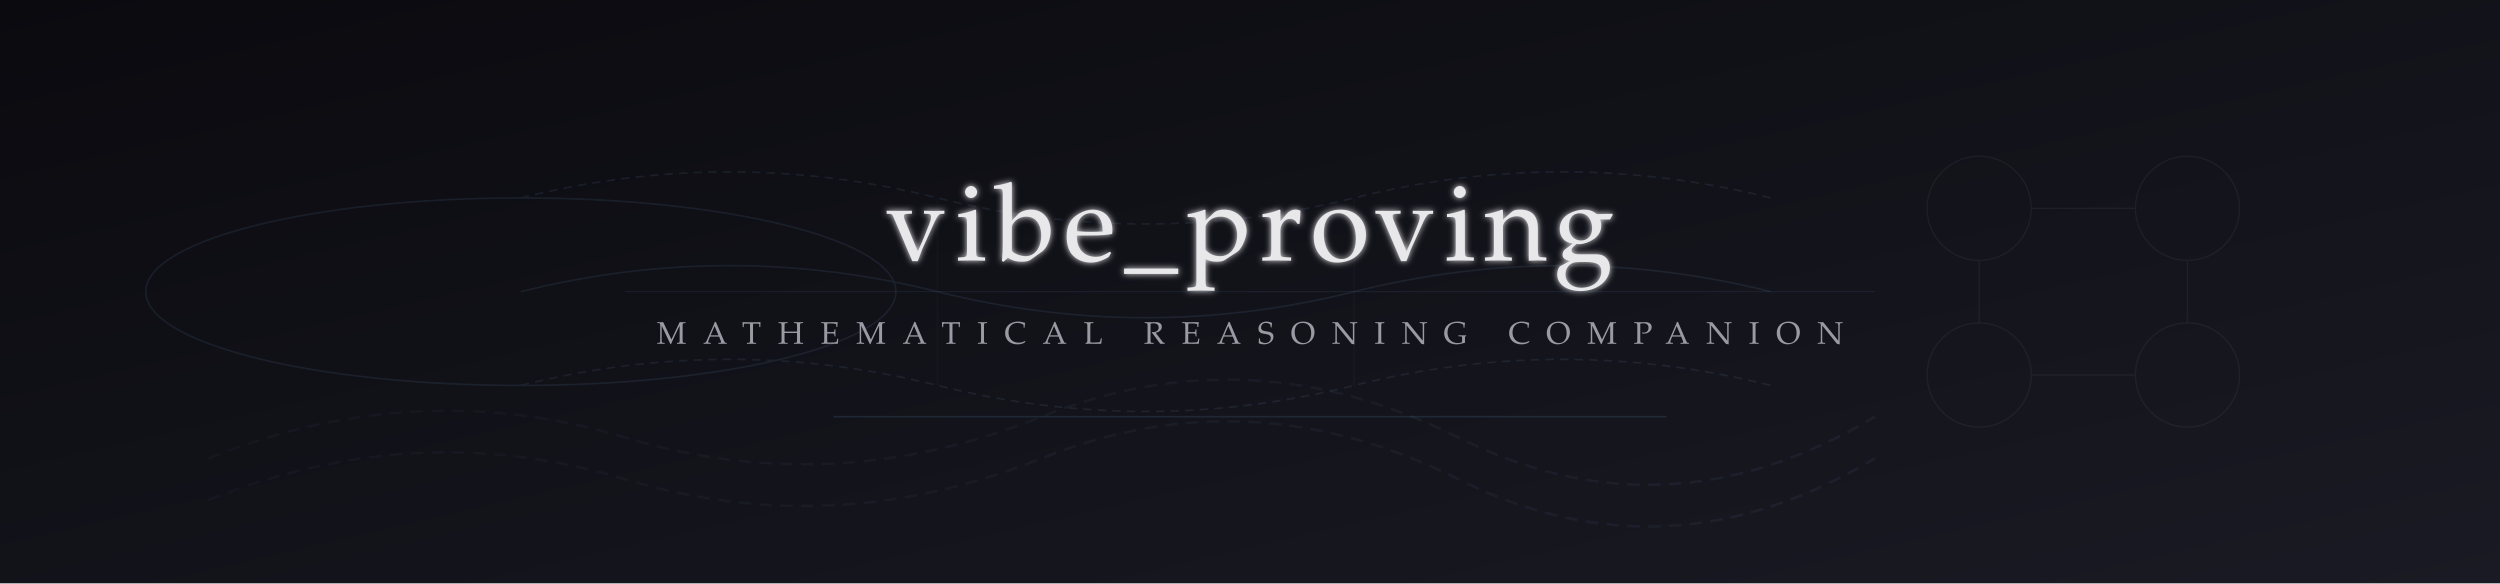
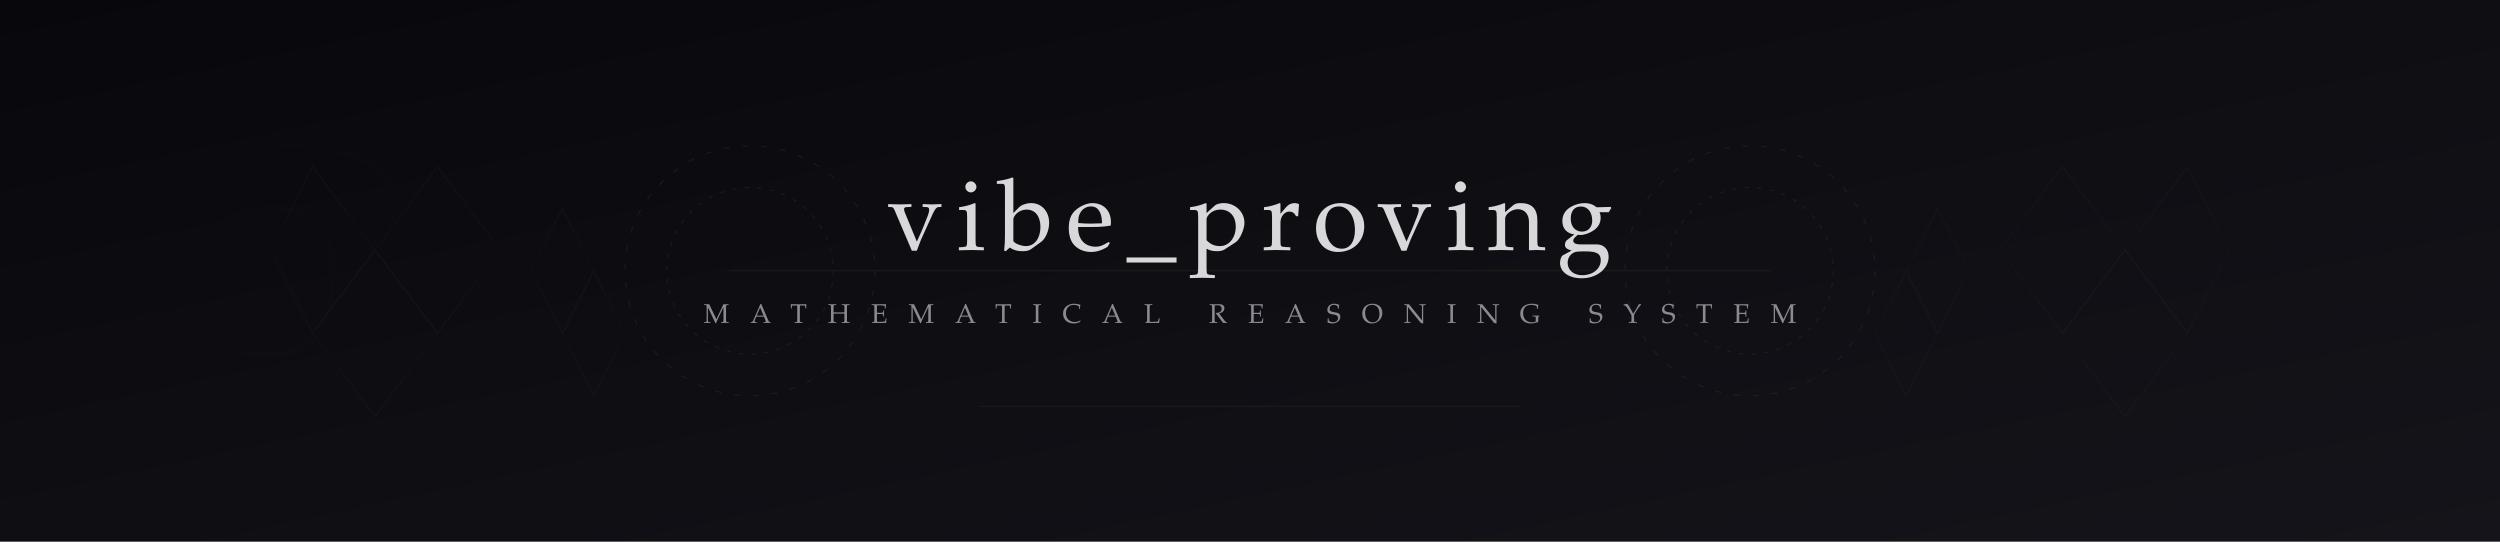
- <svg xmlns="http://www.w3.org/2000/svg" width="1200" height="280">
+ <svg xmlns="http://www.w3.org/2000/svg" width="1200" height="260">
  <defs>
    <linearGradient id="bg" x1="0%" y1="0%" x2="100%" y2="100%">
-       <stop offset="0%" style="stop-color:#0a0a0f;stop-opacity:1" />
-       <stop offset="100%" style="stop-color:#1a1a24;stop-opacity:1" />
+       <stop offset="0%" style="stop-color:#08080c;stop-opacity:1" />
+       <stop offset="100%" style="stop-color:#14141a;stop-opacity:1" />
    </linearGradient>
-     <linearGradient id="accent" x1="0%" y1="0%" x2="100%" y2="0%">
-       <stop offset="0%" style="stop-color:#4a7c9e;stop-opacity:0.6" />
-       <stop offset="100%" style="stop-color:#6a9ac4;stop-opacity:0.8" />
+     <linearGradient id="gold" x1="0%" y1="0%" x2="100%" y2="0%">
+       <stop offset="0%" style="stop-color:#8b7355;stop-opacity:0.3" />
+       <stop offset="50%" style="stop-color:#b8986f;stop-opacity:0.5" />
+       <stop offset="100%" style="stop-color:#8b7355;stop-opacity:0.3" />
    </linearGradient>
-     <filter id="glow">
-       <feGaussianBlur stdDeviation="1.5" result="coloredBlur" />
-       <feMerge>
-         <feMergeNode in="coloredBlur" />
-         <feMergeNode in="SourceGraphic" />
-       </feMerge>
+     <filter id="blur">
+       <feGaussianBlur in="SourceGraphic" stdDeviation="1.2" />
    </filter>
  </defs>
-   <rect width="1200" height="280" fill="url(#bg)" />
-   <g opacity="0.12" stroke="#6a9ac4" fill="none" stroke-width="0.8">
-     <ellipse cx="250" cy="140" rx="180" ry="45" />
-     <path d="M 250,95 Q 350,70 450,95 Q 550,120 650,95 Q 750,70 850,95" stroke-dasharray="4,3" />
-     <path d="M 250,140 Q 350,115 450,140 Q 550,165 650,140 Q 750,115 850,140" />
-     <path d="M 250,185 Q 350,160 450,185 Q 550,210 650,185 Q 750,160 850,185" stroke-dasharray="4,3" />
-     <line x1="450" y1="95" x2="450" y2="185" opacity="0.3" />
-     <line x1="650" y1="95" x2="650" y2="185" opacity="0.3" />
+   <rect width="1200" height="260" fill="url(#bg)" />
+   <g opacity="0.08" stroke="url(#gold)" fill="none" stroke-width="0.6">
+     <path d="M 150,80 L 180,120 L 150,160 L 130,120 Z" />
+     <path d="M 180,120 L 210,160 L 180,200 L 150,160 Z" />
+     <path d="M 210,80 L 240,120 L 210,160 L 180,120 Z" />
+     <path d="M 270,100 L 285,130 L 270,160 L 255,130 Z" />
+     <path d="M 285,130 L 300,160 L 285,190 L 270,160 Z" />
+     <path d="M 1050,80 L 1020,120 L 1050,160 L 1070,120 Z" />
+     <path d="M 1020,120 L 990,160 L 1020,200 L 1050,160 Z" />
+     <path d="M 990,80 L 960,120 L 990,160 L 1020,120 Z" />
+     <path d="M 930,100 L 915,130 L 930,160 L 945,130 Z" />
+     <path d="M 915,130 L 900,160 L 915,190 L 930,160 Z" />
  </g>
-   <g opacity="0.08" stroke="#8ab4d4" fill="none" stroke-width="0.6">
-     <circle cx="950" cy="100" r="25" />
-     <circle cx="1050" cy="100" r="25" />
-     <circle cx="950" cy="180" r="25" />
-     <circle cx="1050" cy="180" r="25" />
-     <path d="M 975,100 L 1025,100" marker-end="url(#arrowhead)" />
-     <path d="M 950,125 L 950,155" marker-end="url(#arrowhead)" />
-     <path d="M 1050,125 L 1050,155" marker-end="url(#arrowhead)" />
-     <path d="M 975,180 L 1025,180" marker-end="url(#arrowhead)" />
+   <g opacity="0.05" stroke="url(#gold)" fill="none" stroke-width="0.8">
+     <path d="M 100,130 Q 100,100 130,100 Q 160,100 160,130 Q 160,170 130,170 Q 80,170 80,130 Q 80,70 140,70 Q 200,70 200,130" filter="url(#blur)" />
  </g>
-   <defs>
-     <marker id="arrowhead" markerWidth="6" markerHeight="6" refX="5" refY="3" orient="auto">
-       <polygon points="0 0, 6 3, 0 6" fill="#8ab4d4" opacity="0.08" />
-     </marker>
-   </defs>
-   <g opacity="0.1" stroke="url(#accent)" fill="none" stroke-width="1.2">
-     <path d="M 100,220 Q 200,180 300,210 T 500,200 T 700,210 T 900,200" stroke-dasharray="6,4" />
-     <path d="M 100,240 Q 200,200 300,230 T 500,220 T 700,230 T 900,220" stroke-dasharray="6,4" />
+   <g opacity="0.12" stroke="#9a8869" fill="none" stroke-width="0.5">
+     <circle cx="360" cy="130" r="40" stroke-dasharray="2,4" />
+     <circle cx="360" cy="130" r="60" stroke-dasharray="3,6" />
+     <circle cx="840" cy="130" r="40" stroke-dasharray="2,4" />
+     <circle cx="840" cy="130" r="60" stroke-dasharray="3,6" />
  </g>
-   <line x1="300" y1="140" x2="900" y2="140" stroke="#4a7c9e" stroke-width="0.5" opacity="0.15" />
-   <text x="600" y="125" font-family="'Palatino Linotype', 'Palatino', 'Georgia', serif" font-size="52" font-weight="300" fill="#e8e8ea" text-anchor="middle" letter-spacing="4" filter="url(#glow)">
+   <line x1="350" y1="130" x2="850" y2="130" stroke="#8b7355" stroke-width="0.3" opacity="0.2" />
+   <text x="600" y="120" font-family="'Palatino Linotype', 'Palatino', 'Baskerville', 'Georgia', serif" font-size="48" font-weight="300" fill="#d8d8da" text-anchor="middle" letter-spacing="6">
    vibe_proving
  </text>
-   <text x="600" y="165" font-family="'Palatino Linotype', 'Palatino', 'Georgia', serif" font-size="15" font-weight="300" fill="#9a9aa4" text-anchor="middle" letter-spacing="8">
-     MATHEMATICAL REASONING COMPANION
+   <text x="600" y="155" font-family="'Palatino Linotype', 'Palatino', 'Baskerville', serif" font-size="13" font-weight="300" fill="#8a8a92" text-anchor="middle" letter-spacing="10">
+     MATHEMATICAL  REASONING  SYSTEM
  </text>
-   <line x1="400" y1="200" x2="800" y2="200" stroke="#4a7c9e" stroke-width="0.8" opacity="0.2" />
+   <g opacity="0.15">
+     <line x1="450" y1="190" x2="750" y2="190" stroke="url(#gold)" stroke-width="0.6" />
+     <line x1="470" y1="195" x2="730" y2="195" stroke="#8b7355" stroke-width="0.4" />
+   </g>
</svg>
